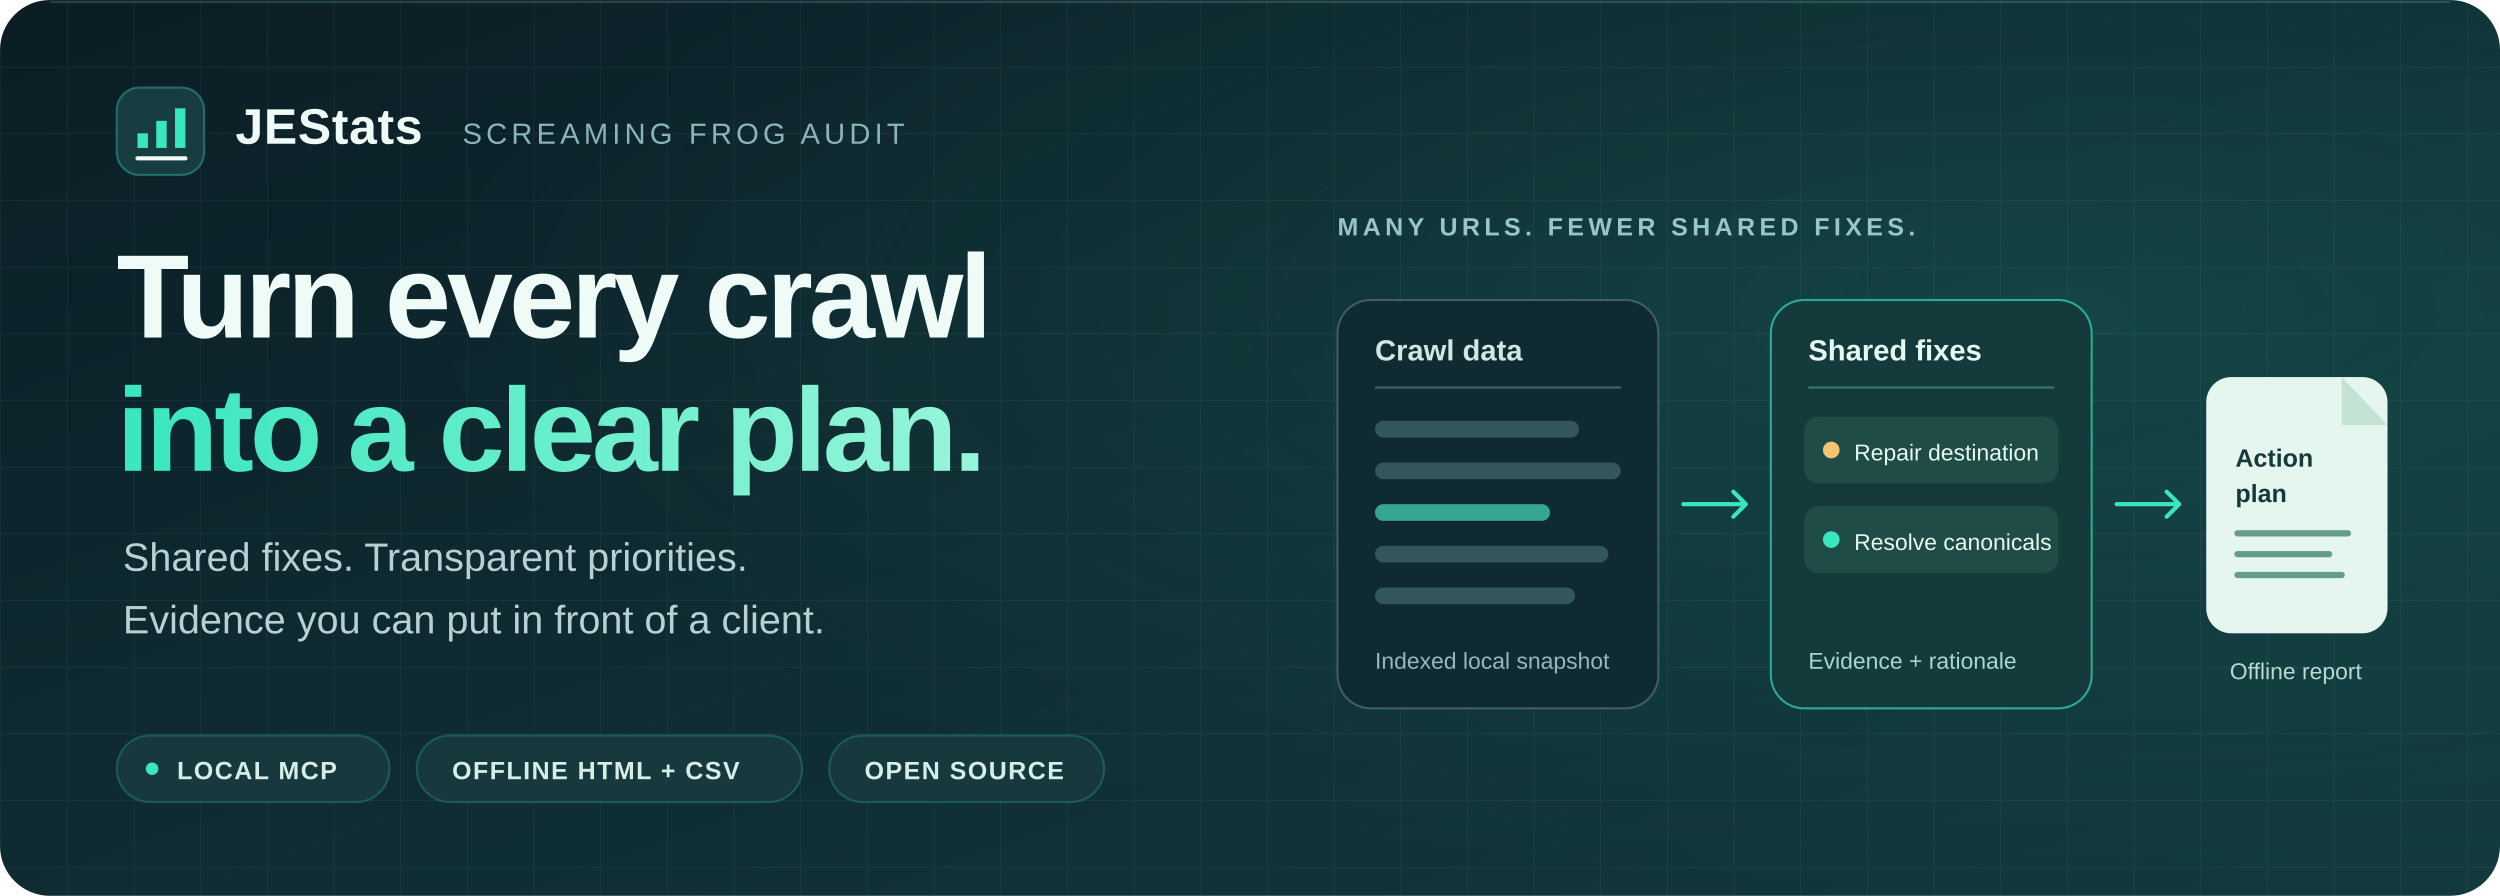
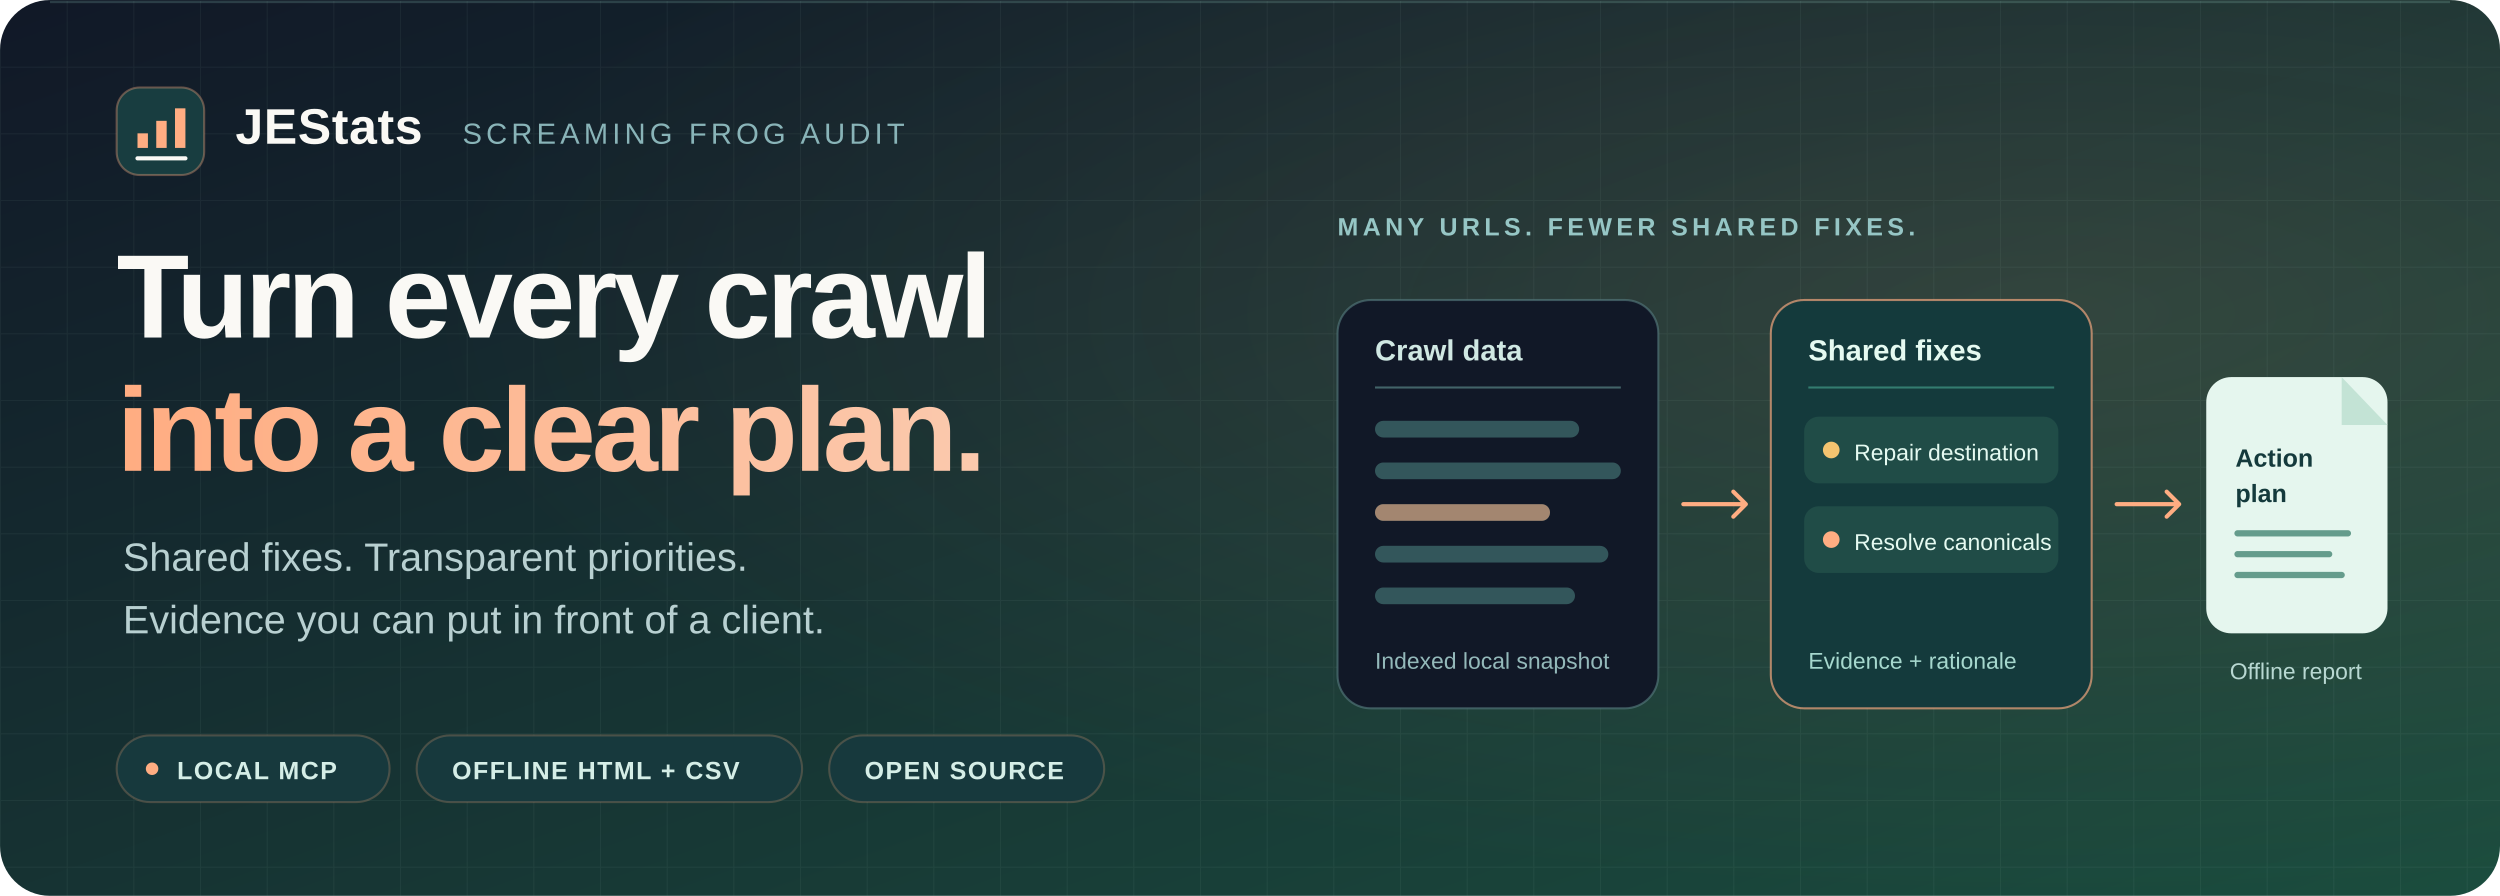
<svg xmlns="http://www.w3.org/2000/svg" width="1200" height="430" viewBox="0 0 1200 430" role="img" aria-labelledby="hero-title hero-description">
  <defs>
    <linearGradient id="background" x1="0" y1="0" x2="1" y2="1">
-       <stop offset="0" stop-color="#0b1d25" />
-       <stop offset="1" stop-color="#123a3e" />
+       <stop offset="0" stop-color="#111827" />
+       <stop offset="1" stop-color="#1B4D3E" />
    </linearGradient>
    <radialGradient id="glow" cx="82%" cy="35%" r="65%">
-       <stop offset="0" stop-color="#39e7be" stop-opacity="0.12" />
-       <stop offset="1" stop-color="#39e7be" stop-opacity="0" />
+       <stop offset="0" stop-color="#FFAD82" stop-opacity="0.12" />
+       <stop offset="1" stop-color="#FFAD82" stop-opacity="0" />
    </radialGradient>
    <linearGradient id="accent" x1="0" y1="0" x2="1" y2="0">
-       <stop offset="0" stop-color="#39e7be" />
-       <stop offset="1" stop-color="#97f5d9" />
+       <stop offset="0" stop-color="#FFAD82" />
+       <stop offset="1" stop-color="#FBC9AD" />
    </linearGradient>
    <pattern id="grid" width="32" height="32" patternUnits="userSpaceOnUse">
      <path d="M32 0H0V32" fill="none" stroke="#c9f5e8" stroke-opacity="0.05" />
    </pattern>
  </defs>
  <rect width="1200" height="430" rx="24" fill="url(#background)" />
  <rect width="1200" height="430" rx="24" fill="url(#glow)" />
  <rect width="1200" height="430" rx="24" fill="url(#grid)" />
  <path d="M24 1H1176" stroke="#b9ffe8" stroke-opacity="0.16" />
  <g font-family="Arial, Helvetica, sans-serif">
    <g transform="translate(56 42)">
-       <rect width="42" height="42" rx="11" fill="#183d40" stroke="#39e7be" stroke-opacity="0.35" />
-       <path d="M10 29V22H15V29ZM19 29V16H24V29ZM28 29V10H33V29Z" fill="#39e7be" />
-       <path d="M10 34H33" stroke="#effbf7" stroke-width="2" stroke-linecap="round" />
-       <text x="57" y="27" fill="#effbf7" font-size="24" font-weight="700" letter-spacing="0.3">JEStats</text>
+       <rect width="42" height="42" rx="11" fill="#183d40" stroke="#FFAD82" stroke-opacity="0.35" />
+       <path d="M10 29V22H15V29ZM19 29V16H24V29ZM28 29V10H33V29Z" fill="#FFAD82" />
+       <path d="M10 34H33" stroke="#FAF9F5" stroke-width="2" stroke-linecap="round" />
+       <text x="57" y="27" fill="#FAF9F5" font-size="24" font-weight="700" letter-spacing="0.3">JEStats</text>
      <text x="166" y="27" fill="#89b4b8" font-size="14" letter-spacing="2">SCREAMING FROG AUDIT</text>
    </g>
-     <text x="56" y="162" fill="#effbf7" font-size="57" font-weight="700" letter-spacing="-1.9">Turn every crawl</text>
+     <text x="56" y="162" fill="#FAF9F5" font-size="57" font-weight="700" letter-spacing="-1.9">Turn every crawl</text>
    <text x="56" y="226" fill="url(#accent)" font-size="57" font-weight="700" letter-spacing="-1.9">into a clear plan.</text>
    <text x="59" y="274" fill="#b8d0d1" font-size="19">Shared fixes. Transparent priorities.</text>
    <text x="59" y="304" fill="#b8d0d1" font-size="19">Evidence you can put in front of a client.</text>
    <g transform="translate(56 353)">
-       <rect width="131" height="32" rx="16" fill="#17393d" stroke="#39e7be" stroke-opacity="0.22" />
-       <circle cx="17" cy="16" r="3" fill="#39e7be" />
+       <rect width="131" height="32" rx="16" fill="#17393d" stroke="#FFAD82" stroke-opacity="0.22" />
+       <circle cx="17" cy="16" r="3" fill="#FFAD82" />
      <text x="29" y="21" fill="#d5eee7" font-size="12" font-weight="700" letter-spacing="0.7">LOCAL MCP</text>
-       <rect x="144" width="185" height="32" rx="16" fill="#17393d" stroke="#39e7be" stroke-opacity="0.22" />
+       <rect x="144" width="185" height="32" rx="16" fill="#17393d" stroke="#FFAD82" stroke-opacity="0.22" />
      <text x="161" y="21" fill="#d5eee7" font-size="12" font-weight="700" letter-spacing="0.7">OFFLINE HTML + CSV</text>
-       <rect x="342" width="132" height="32" rx="16" fill="#17393d" stroke="#39e7be" stroke-opacity="0.22" />
+       <rect x="342" width="132" height="32" rx="16" fill="#17393d" stroke="#FFAD82" stroke-opacity="0.22" />
      <text x="359" y="21" fill="#d5eee7" font-size="12" font-weight="700" letter-spacing="0.7">OPEN SOURCE</text>
    </g>
    <g transform="translate(642 113)">
      <text x="0" y="0" fill="#96c6c5" font-size="12" font-weight="700" letter-spacing="2.1">MANY URLS. FEWER SHARED FIXES.</text>
      <g transform="translate(0 31)">
-         <rect width="154" height="196" rx="16" fill="#102a31" stroke="#53797b" stroke-opacity="0.65" />
+         <rect width="154" height="196" rx="16" fill="#111827" stroke="#53797b" stroke-opacity="0.65" />
        <text x="18" y="29" fill="#d0e8e3" font-size="14" font-weight="700">Crawl data</text>
        <path d="M18 42H136" stroke="#426368" />
        <g fill="#33565b">
          <rect x="18" y="58" width="98" height="8" rx="4" />
          <rect x="18" y="78" width="118" height="8" rx="4" />
          <rect x="18" y="98" width="84" height="8" rx="4" />
          <rect x="18" y="118" width="112" height="8" rx="4" />
          <rect x="18" y="138" width="96" height="8" rx="4" />
        </g>
-         <rect x="18" y="98" width="84" height="8" rx="4" fill="#39e7be" fill-opacity="0.55" />
+         <rect x="18" y="98" width="84" height="8" rx="4" fill="#FFAD82" fill-opacity="0.55" />
        <text x="18" y="177" fill="#94b9ba" font-size="11">Indexed local snapshot</text>
      </g>
-       <path d="M166 129H196M190 123L196 129L190 135" fill="none" stroke="#39e7be" stroke-width="2" stroke-linecap="round" stroke-linejoin="round" />
+       <path d="M166 129H196M190 123L196 129L190 135" fill="none" stroke="#FFAD82" stroke-width="2" stroke-linecap="round" stroke-linejoin="round" />
      <g transform="translate(208 31)">
-         <rect width="154" height="196" rx="16" fill="#143a3c" stroke="#39e7be" stroke-opacity="0.65" />
+         <rect width="154" height="196" rx="16" fill="#143a3c" stroke="#FFAD82" stroke-opacity="0.65" />
        <text x="18" y="29" fill="#e5faf1" font-size="14" font-weight="700">Shared fixes</text>
        <path d="M18 42H136" stroke="#337c70" />
        <rect x="16" y="56" width="122" height="32" rx="7" fill="#204c47" />
        <circle cx="29" cy="72" r="4" fill="#f4c470" />
        <text x="40" y="77" fill="#e5faf1" font-size="11">Repair destination</text>
        <rect x="16" y="99" width="122" height="32" rx="7" fill="#204c47" />
-         <circle cx="29" cy="115" r="4" fill="#39e7be" />
+         <circle cx="29" cy="115" r="4" fill="#FFAD82" />
        <text x="40" y="120" fill="#e5faf1" font-size="11">Resolve canonicals</text>
        <text x="18" y="177" fill="#a6d8ce" font-size="11">Evidence + rationale</text>
      </g>
-       <path d="M374 129H404M398 123L404 129L398 135" fill="none" stroke="#39e7be" stroke-width="2" stroke-linecap="round" stroke-linejoin="round" />
+       <path d="M374 129H404M398 123L404 129L398 135" fill="none" stroke="#FFAD82" stroke-width="2" stroke-linecap="round" stroke-linejoin="round" />
      <g transform="translate(417 68)">
        <rect width="87" height="123" rx="12" fill="#e5f6ee" />
        <path d="M65 0V23H87" fill="#c3e3d5" />
        <text x="14" y="43" fill="#143a3c" font-size="12" font-weight="700">Action</text>
        <text x="14" y="60" fill="#143a3c" font-size="12" font-weight="700">plan</text>
        <path d="M15 75H68M15 85H59M15 95H65" stroke="#659c8c" stroke-width="3" stroke-linecap="round" />
        <text x="43" y="145" text-anchor="middle" fill="#b8d8d2" font-size="11">Offline report</text>
      </g>
    </g>
  </g>
</svg>
